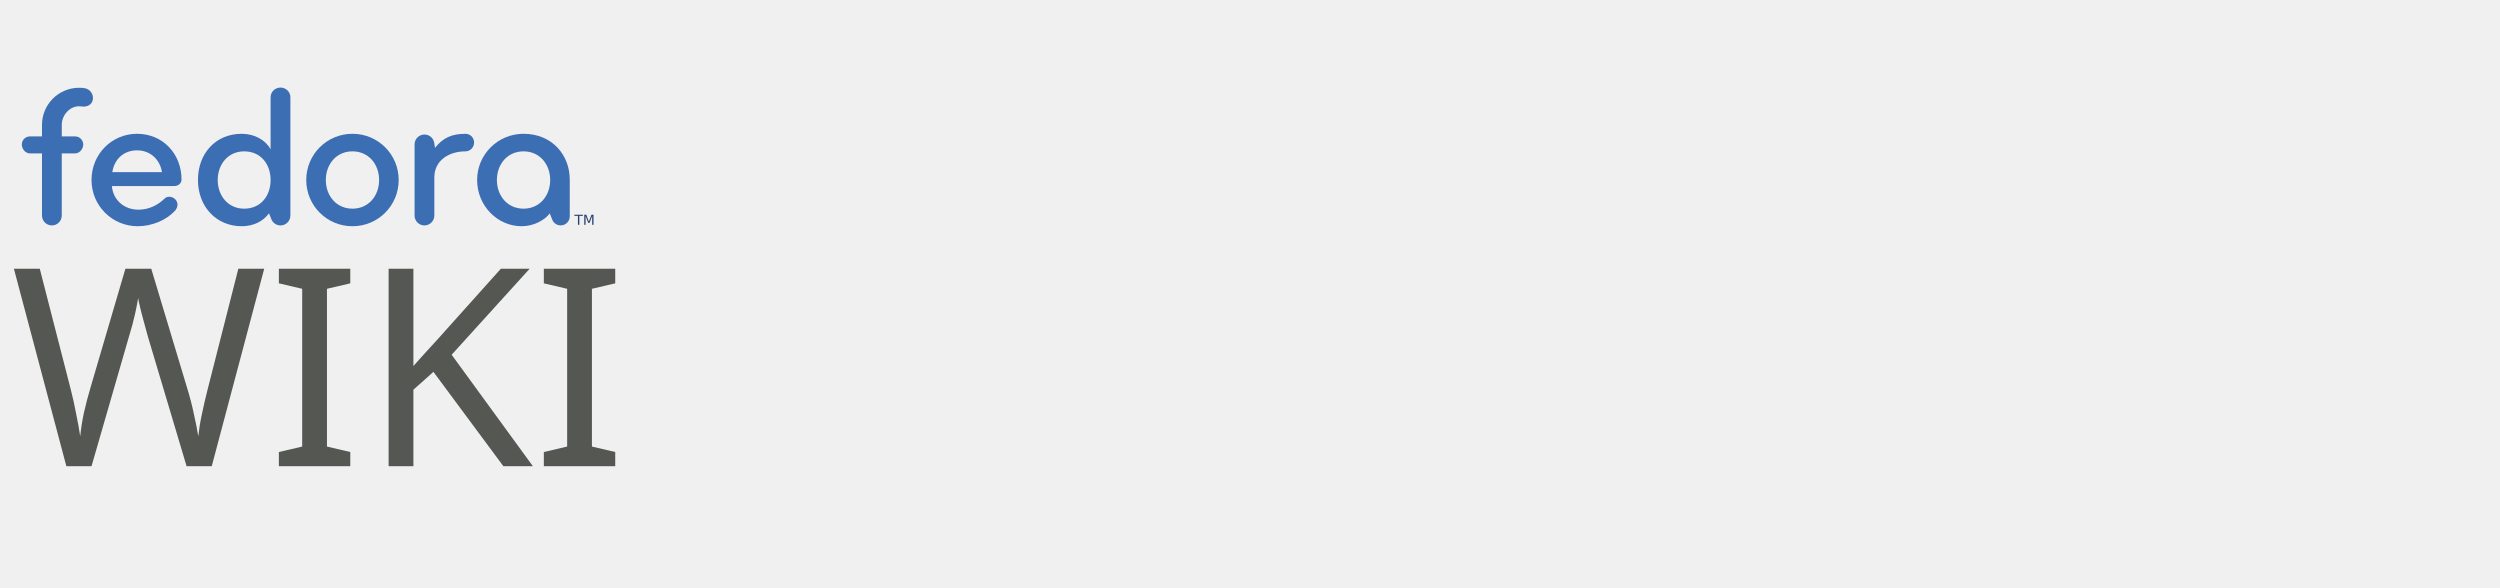
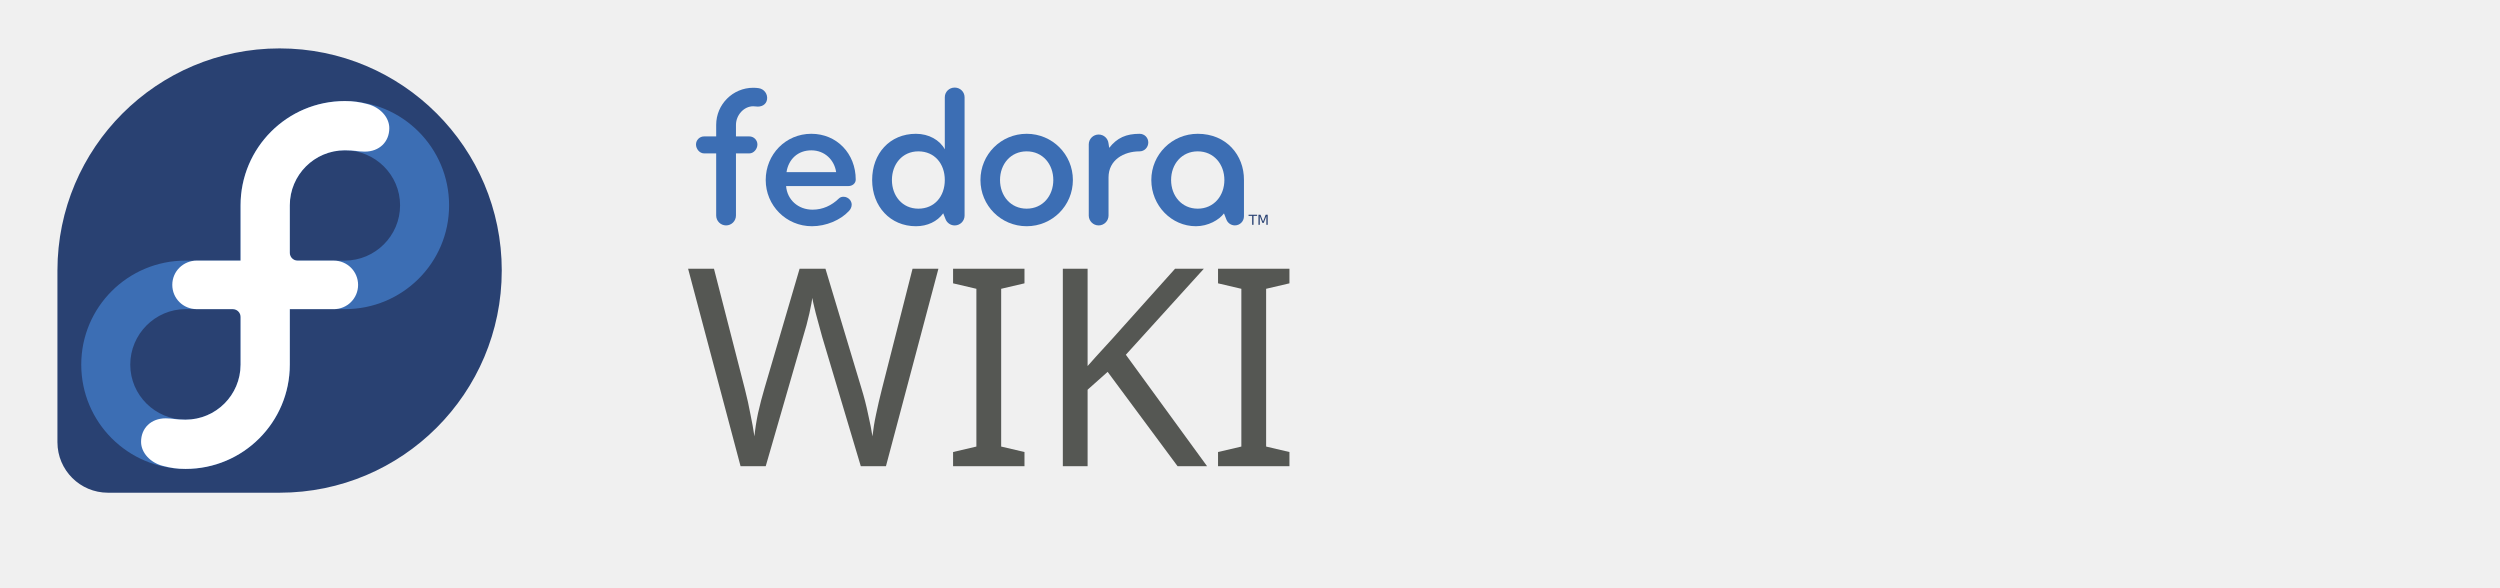
<svg xmlns="http://www.w3.org/2000/svg" width="45mm" height="10.583mm" viewBox="0 0 45 10.583" id="svg2" version="1.1">
  <defs id="defs4" />
  <g id="layer1" transform="translate(-48.76703,-31.07316)">
    <g id="g4595" transform="matrix(0.4561931,0,0,0.4561931,26.51985,-9.145808)">
      <g id="g4624" transform="matrix(0.9200382,0,0,0.9200382,3.899499,8.904658)">
-         <text id="text4225" y="106.143" x="49.224" style="font-style:normal;font-weight:normal;font-size:11.863px;line-height:125%;font-family:Sans;letter-spacing:0px;word-spacing:0px;fill:#555753;fill-opacity:1;stroke:none;stroke-width:0.297px;stroke-linecap:butt;stroke-linejoin:miter;stroke-opacity:1" xml:space="preserve">
-           <tspan style="font-style:normal;font-variant:normal;font-weight:normal;font-stretch:normal;font-family:Montserrat;-inkscape-font-specification:Montserrat;fill:#555753;fill-opacity:1;stroke-width:0.297px" y="106.143" x="49.224" id="tspan4227">WIKI</tspan>
+         <text id="text4225" y="106.143" x="78.138" style="font-style:normal;font-weight:normal;font-size:11.863px;line-height:125%;font-family:Sans;letter-spacing:0px;word-spacing:0px;fill:#555753;fill-opacity:1;stroke:none;stroke-width:0.297px;stroke-linecap:butt;stroke-linejoin:miter;stroke-opacity:1" xml:space="preserve">
+           <tspan style="font-style:normal;font-variant:normal;font-weight:normal;font-stretch:normal;font-family:Montserrat;-inkscape-font-specification:Montserrat;fill:#555753;fill-opacity:1;stroke-width:0.297px" y="106.143" x="78.138" id="tspan4227">WIKI</tspan>
        </text>
-         <g transform="matrix(0.1302181,0,0,0.1302181,49.70177,87.32348)" id="g4488">
+         <g transform="matrix(0.1302181,0,0,0.1302181,78.61556,87.32348)" id="g4488">
          <g transform="translate(-266.559,-345.3449)" id="layer1-0">
            <path d="m 316.774,397.581 c 0,0 0,0 -20.539,0 0.333,4.452 3.922,7.776 8.707,7.776 3.39,0 6.315,-1.396 8.641,-3.655 0.466,-0.467 0.997,-0.6 1.595,-0.6 0.798,0 1.596,0.399 2.127,1.064 0.333,0.466 0.532,0.997 0.532,1.529 0,0.731 -0.333,1.529 -0.931,2.127 -2.792,2.991 -7.511,4.985 -12.164,4.985 -8.441,0 -15.221,-6.78 -15.221,-15.222 0,-8.441 6.58,-15.221 15.022,-15.221 8.375,0 14.623,6.513 14.623,15.087 0,1.264 -1.129,2.129 -2.393,2.129 z m -12.231,-11.765 c -4.453,0 -7.511,2.925 -8.175,7.177 10.036,0 16.351,0 16.351,0 -0.598,-4.054 -3.789,-7.177 -8.176,-7.177 z" id="path11" style="fill:#3c6eb4" />
            <path d="m 375.463,410.808 c -8.441,0 -15.221,-6.78 -15.221,-15.222 0,-8.441 6.78,-15.221 15.221,-15.221 8.442,0 15.222,6.779 15.222,15.221 -4.2e-4,8.441 -6.78,15.222 -15.222,15.222 z m 0,-24.66 c -5.317,0 -8.774,4.254 -8.774,9.438 0,5.184 3.457,9.438 8.774,9.438 5.317,0 8.775,-4.255 8.775,-9.438 -4.2e-4,-5.184 -3.458,-9.438 -8.775,-9.438 z" id="path13" style="fill:#3c6eb4" />
            <path d="m 412.662,380.366 c -4.46,0 -7.41,1.319 -10.014,4.63 l -0.24,-1.54 0,0 c -0.202,-1.607 -1.573,-2.849 -3.234,-2.849 -1.801,0 -3.262,1.459 -3.262,3.261 0,0.003 0,0.005 0,0.008 l 0,0 0,0.003 0,0 0,23.407 c 0,1.795 1.462,3.257 3.257,3.257 1.795,0 3.257,-1.463 3.257,-3.257 l 0,-12.562 c 0,-5.716 4.985,-8.574 10.236,-8.574 1.595,0 2.857,-1.33 2.857,-2.925 0,-1.596 -1.262,-2.857 -2.858,-2.857 z" id="path15" style="fill:#3c6eb4" />
            <path d="m 447.026,395.586 c 0.067,-8.175 -5.783,-15.221 -15.222,-15.221 -8.442,0 -15.288,6.779 -15.288,15.221 0,8.442 6.647,15.222 14.69,15.222 4.014,0 7.627,-2.066 9.238,-4.225 l 0.794,2.014 0,0 c 0.426,1.132 1.518,1.937 2.798,1.937 1.65,0 2.988,-1.337 2.99,-2.985 l 0,0 0,-7.807 0,0 z m -15.222,9.438 c -5.318,0 -8.774,-4.255 -8.774,-9.438 0,-5.184 3.456,-9.438 8.774,-9.438 5.317,0 8.774,4.254 8.774,9.438 0,5.184 -3.457,9.438 -8.774,9.438 z" id="path17" style="fill:#3c6eb4" />
            <path d="m 355.015,368.334 c 0,-1.794 -1.462,-3.19 -3.257,-3.19 -1.794,0 -3.257,1.397 -3.257,3.19 l 0,17.15 c -1.661,-3.058 -5.25,-5.118 -9.505,-5.118 -8.641,0 -14.423,6.513 -14.423,15.221 0,8.708 5.982,15.222 14.423,15.222 3.766,0 7.031,-1.554 8.986,-4.256 l 0.723,1.834 c 0.448,1.259 1.649,2.16 3.061,2.16 1.786,0 3.25,-1.454 3.25,-3.248 0,-0.005 0,-0.009 0,-0.014 l 0,0 0,-38.951 -4.2e-4,0 z m -15.221,36.691 c -5.317,0 -8.707,-4.255 -8.707,-9.438 0,-5.184 3.39,-9.438 8.707,-9.438 5.318,0 8.707,4.054 8.707,9.438 0,5.383 -3.389,9.438 -8.707,9.438 z" id="path19" style="fill:#3c6eb4" />
            <path d="m 287.216,365.34 c -0.594,-0.088 -1.2,-0.132 -1.801,-0.132 -6.731,0 -12.207,5.477 -12.207,12.208 l 0,3.813 -3.989,0 c -1.462,0 -2.659,1.197 -2.659,2.658 0,1.463 1.197,2.937 2.659,2.937 l 3.988,0 0,20.46 c 0,1.795 1.462,3.257 3.257,3.257 1.795,0 3.257,-1.463 3.257,-3.257 l 0,-20.46 4.41,0 c 1.462,0 2.658,-1.474 2.658,-2.937 0,-1.462 -1.196,-2.658 -2.658,-2.658 l -4.407,0 0,-3.813 c 0,-3.139 2.553,-6.115 5.692,-6.115 0.283,0 0.568,0.021 0.847,0.062 1.78,0.264 3.436,-0.543 3.7,-2.323 0.263,-1.779 -0.966,-3.435 -2.746,-3.699 z" id="path21" style="fill:#3c6eb4" />
          </g>
          <path d="m 181.983,61.675 2.816,0 0,0.379 -1.182,0 0,2.949 -0.453,0 0,-2.949 -1.182,0 0,-0.379 m 3.261,0 0.671,0 0.849,2.265 0.854,-2.265 0.671,0 0,3.328 -0.439,0 0,-2.923 -0.858,2.283 -0.453,0 -0.858,-2.283 0,2.923 -0.437,0 0,-3.328" id="path2391" style="fill:#294172;enable-background:new" />
        </g>
+         <g id="g5706" transform="matrix(0.6724138,0,0,0.6724138,-35.67614,139.7833)">
+           <g id="layer1-9" transform="matrix(0.7773048,0,0,0.7773048,-218.0861,-345.12)">
+             <path style="fill:#294172" id="path25" d="m 483.299,363.574 c 0,-10.068 -8.161,-18.229 -18.229,-18.229 -10.063,0 -18.222,8.155 -18.229,18.216 l -4.2e-4,-4.2e-4 0,14.107 4.2e-4,4.2e-4 c 0.005,2.285 1.858,4.134 4.145,4.134 0.007,0 0.013,-8.4e-4 0.019,-8.4e-4 l 10e-4,8.4e-4 14.071,0 0,0 c 10.064,-0.004 18.221,-8.163 18.221,-18.228 z" />
+             <path style="fill:#3c6eb4" id="path29" d="m 470.422,349.666 c -4.725,0 -8.556,3.83 -8.556,8.556 0,0.002 0,0.004 0,0.006 l 0,4.528 -4.514,0 c -8.5e-4,0 -8.5e-4,0 -0.001,0 -4.725,0 -8.556,3.812 -8.556,8.537 0,4.725 3.83,8.556 8.556,8.556 4.725,0 8.555,-3.83 8.555,-8.556 0,-0.002 0,-0.004 0,-0.006 l 0,-4.547 4.514,0 c 8.5e-4,0 0.001,0 0.002,0 4.725,0 8.555,-3.793 8.555,-8.518 0,-4.725 -3.83,-8.556 -8.555,-8.556 z m -8.556,21.635 c -0.004,2.49 -2.024,4.508 -4.516,4.508 -2.494,0 -4.534,-2.022 -4.534,-4.516 0,-2.494 2.04,-4.554 4.534,-4.554 0.002,0 0.004,4.2e-4 0.006,4.2e-4 l 3.87,0 c 10e-4,0 0.002,-4.2e-4 0.003,-4.2e-4 0.352,0 0.638,0.285 0.638,0.637 0,4.2e-4 -4.2e-4,8.4e-4 -4.2e-4,10e-4 l 0,3.923 -4.2e-4,0 z m 8.555,-8.545 c -0.001,0 -0.003,0 -0.004,0 l -3.872,0 c -8.4e-4,0 -0.002,0 -0.002,0 -0.353,0 -0.638,-0.285 -0.638,-0.638 l 0,-4.2e-4 0,-3.903 c 0.004,-2.491 2.024,-4.509 4.516,-4.509 2.494,0 4.535,2.022 4.535,4.516 4.2e-4,2.493 -2.04,4.534 -4.534,4.534 z" />
+             <path style="fill:#ffffff" id="path31" d="m 461.867,362.756 0,-4.528 c 0,-0.002 0,-0.004 0,-0.006 0,-4.725 3.83,-8.556 8.556,-8.556 0.717,0 1.226,0.081 1.89,0.255 0.968,0.254 1.758,1.046 1.758,1.969 4.2e-4,1.116 -0.809,1.926 -2.019,1.926 -0.576,0 -0.785,-0.11 -1.629,-0.11 -2.491,0 -4.511,2.018 -4.516,4.509 l 0,3.904 0,4.2e-4 c 0,0.353 0.285,0.638 0.638,0.638 4.3e-4,0 0.001,0 0.002,0 l 2.965,0 c 1.105,0 1.997,0.885 1.998,1.993 0,1.108 -0.894,1.991 -1.998,1.991 l -3.605,0 0,4.547 c 0,0.002 0,0.004 0,0.006 0,4.725 -3.83,8.555 -8.555,8.555 -0.717,0 -1.226,-0.081 -1.89,-0.255 -0.968,-0.253 -1.758,-1.046 -1.759,-1.969 0,-1.116 0.809,-1.927 2.02,-1.927 0.576,0 0.785,0.11 1.629,0.11 2.491,0 4.512,-2.018 4.516,-4.508 0,0 0,-3.924 0,-3.924 0,-0.352 -0.286,-0.637 -0.638,-0.637 -4.3e-4,0 -8.5e-4,0 -0.002,0 l -2.965,-4.2e-4 c -1.105,0 -1.998,-0.882 -1.998,-1.99 -4.3e-4,-1.115 0.902,-1.994 2.019,-1.994 l 3.583,0 0,0 z" />
+           </g>
+         </g>
      </g>
    </g>
  </g>
</svg>
